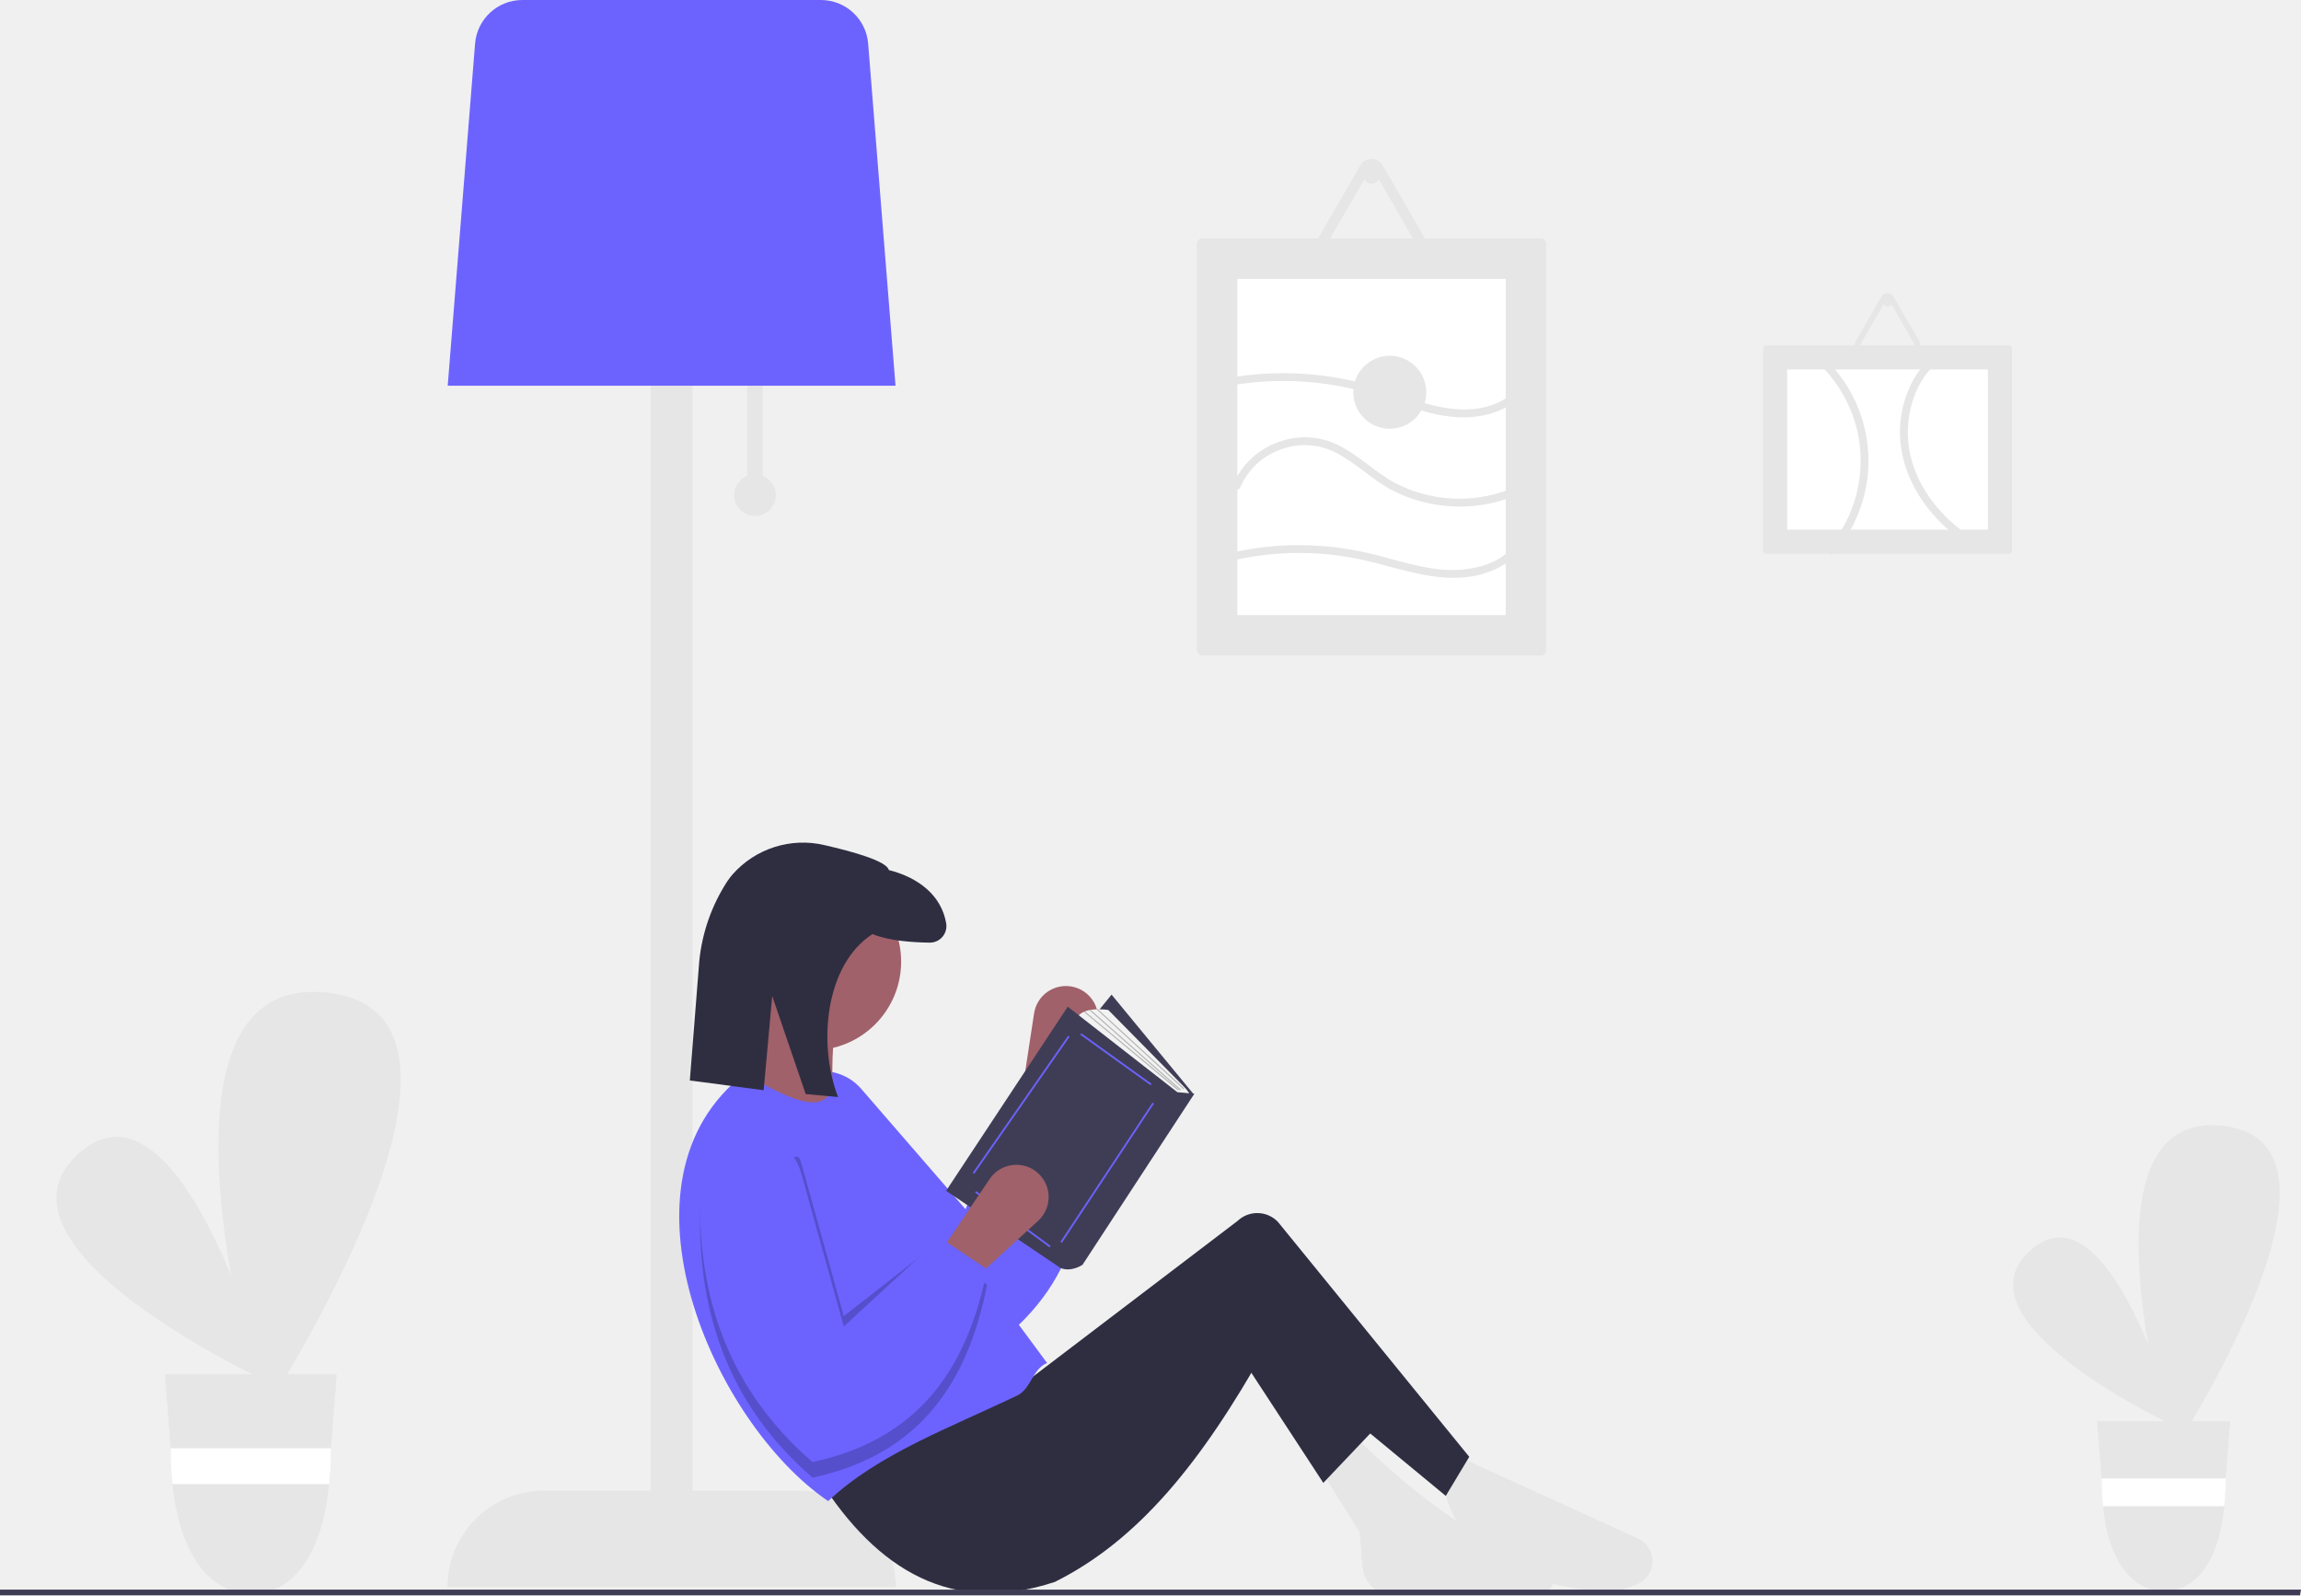
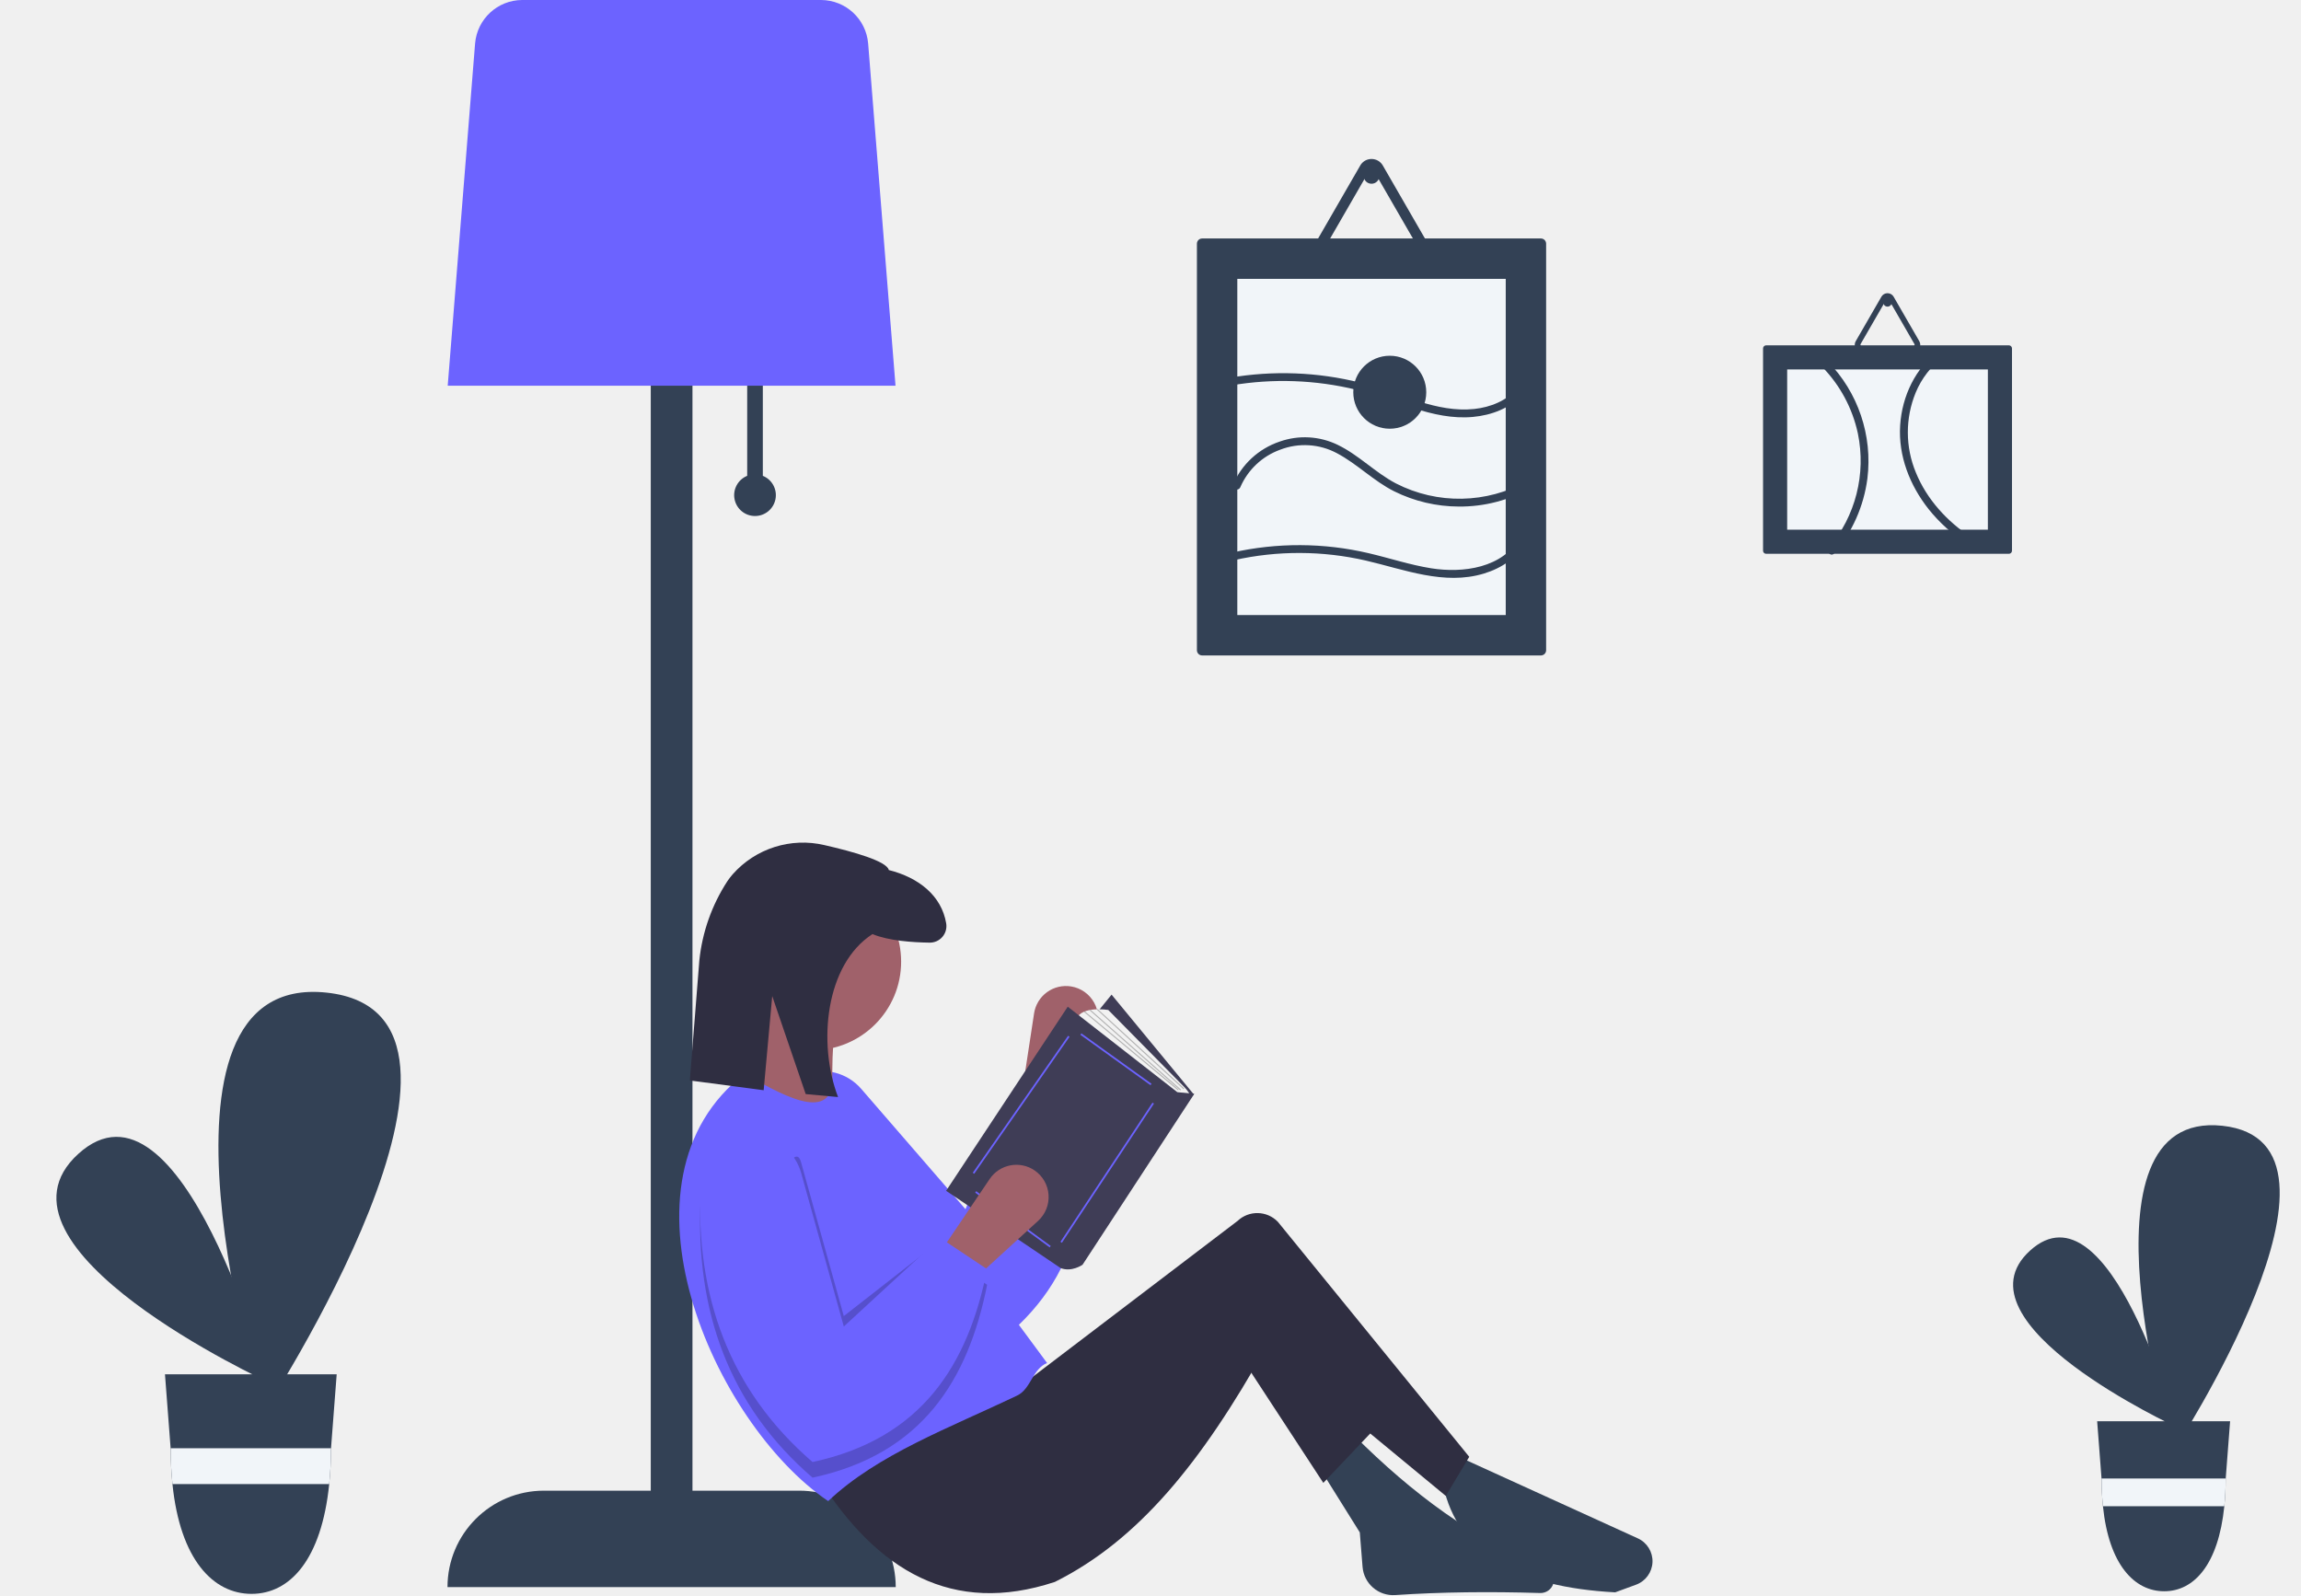
- <svg xmlns="http://www.w3.org/2000/svg" id="a90b5256-b423-42d1-825d-5fdc0dc55c5f" data-name="Layer 1" width="882.951" height="612.148" viewBox="0 0 882.951 612.148">
-   <path d="M261.421,674.244s-112.306-51.7-72.853-87.552S261.421,674.244,261.421,674.244Z" transform="translate(-158.5244 -143.926)" fill="#e6e6e6" />
-   <path d="M259.466,686.308s-51.62-169.606,24.392-161.495S259.466,686.308,259.466,686.308Z" transform="translate(-158.5244 -143.926)" fill="#e6e6e6" />
-   <path d="M221.829,671.266l2.167,28.372.034.49a130.356,130.356,0,0,0,.671,13.266c2.94,28.939,15.579,42.128,30.349,42.128s26.858-13.189,29.799-42.128a130.353,130.353,0,0,0,.671-13.266l.017-.396.009-.095L287.72,671.266Z" transform="translate(-158.5244 -143.926)" fill="#e6e6e6" />
-   <path d="M285.545,699.637l-.009.095-.017.396a130.353,130.353,0,0,1-.671,13.266H224.701a130.356,130.356,0,0,1-.671-13.266l-.034-.49Z" transform="translate(-158.5244 -143.926)" fill="#fff" />
-   <path d="M993.908,691.595s-86.949-40.027-56.404-67.784S993.908,691.595,993.908,691.595Z" transform="translate(-158.5244 -143.926)" fill="#e6e6e6" />
-   <path d="M992.395,700.935s-39.965-131.312,18.885-125.032S992.395,700.935,992.395,700.935Z" transform="translate(-158.5244 -143.926)" fill="#e6e6e6" />
-   <path d="M963.256,689.289l1.677,21.966.027.379a100.924,100.924,0,0,0,.519,10.271c2.276,22.405,12.061,32.616,23.497,32.616s20.794-10.211,23.071-32.616a100.921,100.921,0,0,0,.519-10.271l.013-.306.007-.073,1.684-21.966Z" transform="translate(-158.5244 -143.926)" fill="#e6e6e6" />
-   <path d="M1012.586,711.255l-.007.073-.013.306a100.921,100.921,0,0,1-.519,10.271H965.479a100.924,100.924,0,0,1-.519-10.271l-.027-.379Z" transform="translate(-158.5244 -143.926)" fill="#fff" />
-   <path d="M451.24,326.513V287.926h-6v38.587a8,8,0,1,0,6,0Z" transform="translate(-158.5244 -143.926)" fill="#e6e6e6" />
-   <path d="M465.24,715.926h-41v-498h-16v498H367.24A37,37,0,0,0,330.24,752.926v0h172V752.926A37,37,0,0,0,465.24,715.926Z" transform="translate(-158.5244 -143.926)" fill="#e6e6e6" />
+ <svg xmlns="http://www.w3.org/2000/svg" viewBox="0 0 882.951 612.148">
+   <style>
+         .gray-light {
+             fill: #F1F5F9;
+         }
+ 
+         .gray {
+             fill: #334155;
+         }
+   </style>
+   <path d="M261.421,674.244s-112.306-51.7-72.853-87.552S261.421,674.244,261.421,674.244Z" transform="translate(-158.5244 -143.926)" class="gray" />
+   <path d="M259.466,686.308s-51.62-169.606,24.392-161.495S259.466,686.308,259.466,686.308Z" transform="translate(-158.5244 -143.926)" class="gray" />
+   <path d="M221.829,671.266l2.167,28.372.034.49a130.356,130.356,0,0,0,.671,13.266c2.94,28.939,15.579,42.128,30.349,42.128s26.858-13.189,29.799-42.128a130.353,130.353,0,0,0,.671-13.266l.017-.396.009-.095L287.72,671.266Z" transform="translate(-158.5244 -143.926)" class="gray" />
+   <path d="M285.545,699.637l-.009.095-.017.396a130.353,130.353,0,0,1-.671,13.266H224.701a130.356,130.356,0,0,1-.671-13.266l-.034-.49Z" transform="translate(-158.5244 -143.926)" class="gray-light" />
+   <path d="M993.908,691.595s-86.949-40.027-56.404-67.784S993.908,691.595,993.908,691.595Z" transform="translate(-158.5244 -143.926)" class="gray" />
+   <path d="M992.395,700.935s-39.965-131.312,18.885-125.032S992.395,700.935,992.395,700.935Z" transform="translate(-158.5244 -143.926)" class="gray" />
+   <path d="M963.256,689.289l1.677,21.966.027.379a100.924,100.924,0,0,0,.519,10.271c2.276,22.405,12.061,32.616,23.497,32.616s20.794-10.211,23.071-32.616a100.921,100.921,0,0,0,.519-10.271l.013-.306.007-.073,1.684-21.966Z" transform="translate(-158.5244 -143.926)" class="gray" />
+   <path d="M1012.586,711.255l-.007.073-.013.306a100.921,100.921,0,0,1-.519,10.271H965.479a100.924,100.924,0,0,1-.519-10.271l-.027-.379Z" transform="translate(-158.5244 -143.926)" class="gray-light" />
+   <path d="M451.24,326.513V287.926h-6v38.587a8,8,0,1,0,6,0Z" transform="translate(-158.5244 -143.926)" class="gray" />
+   <path d="M465.24,715.926h-41v-498h-16v498H367.24A37,37,0,0,0,330.24,752.926v0h172V752.926A37,37,0,0,0,465.24,715.926Z" transform="translate(-158.5244 -143.926)" class="gray" />
  <path d="M330.323,291.926h171.834L491.65,160.586A18.198,18.198,0,0,0,473.604,143.926H358.877a18.198,18.198,0,0,0-18.046,16.66Z" transform="translate(-158.5244 -143.926)" fill="#6c63ff" />
  <path d="M569.58,522.446h0a12.37,12.37,0,0,0-14.258,10.339l-4.838,31.749,16.46,4.366,12.061-29.581A12.37,12.37,0,0,0,569.58,522.446Z" transform="translate(-158.5244 -143.926)" fill="#a0616a" />
  <path d="M569.272,564.474c9.135,36.302,5.203,69.506-28.812,95.576-40.799-11.247-67.935-38.382-84.491-77.818a19.684,19.684,0,0,1,11.353-26.092h0a19.674,19.674,0,0,1,21.659,5.582l40.031,46.204,18.78-46.589Z" transform="translate(-158.5244 -143.926)" fill="#6c63ff" />
-   <path d="M778.312,754.933c-37.253-1.979-60.395-14.77-66-41l6-11L787.007,734.227a9.609,9.609,0,0,1-.676,17.766Z" transform="translate(-158.5244 -143.926)" fill="#e6e6e6" />
-   <path d="M749.527,755.196c-19.356-.586-37.97-.404-55.608.79a11.781,11.781,0,0,1-12.547-10.816l-1.059-13.237-15-24,13-13c21.847,21.759,45.807,40.035,74.263,50.899A5.132,5.132,0,0,1,749.527,755.196Z" transform="translate(-158.5244 -143.926)" fill="#e6e6e6" />
+   <path d="M778.312,754.933c-37.253-1.979-60.395-14.77-66-41l6-11L787.007,734.227a9.609,9.609,0,0,1-.676,17.766Z" transform="translate(-158.5244 -143.926)" class="gray" />
+   <path d="M749.527,755.196c-19.356-.586-37.97-.404-55.608.79a11.781,11.781,0,0,1-12.547-10.816l-1.059-13.237-15-24,13-13c21.847,21.759,45.807,40.035,74.263,50.899A5.132,5.132,0,0,1,749.527,755.196Z" transform="translate(-158.5244 -143.926)" class="gray" />
  <path d="M644.312,660.933c-24.716,44.226-49.025,74.04-81,90-39.339,12.984-68.09-4.218-90.5-39.5l65-43,9.5,9.5,86.098-65.518a10.993,10.993,0,0,1,15.464.344l73.438,90.174-9,15Z" transform="translate(-158.5244 -143.926)" fill="#2f2e41" />
  <polygon points="507.788 569.007 473.788 517.007 481.788 502.007 526.788 549.007 507.788 569.007" fill="#2f2e41" />
  <circle cx="311.788" cy="369.007" r="34" fill="#a0616a" />
  <path d="M479.312,575.933l-38-13a47.195,47.195,0,0,0,7-30h31C477.55,548.191,477.285,562.663,479.312,575.933Z" transform="translate(-158.5244 -143.926)" fill="#a0616a" />
  <path d="M560.312,666.933c-5.697,2.339-6.113,9.923-11.5,12.5-26.04,12.459-53.589,22.568-72.5,40.5-44.193-30.01-85.155-123.218-32-164,18.144,10.617,34.351,18.215,34,0Z" transform="translate(-158.5244 -143.926)" fill="#6c63ff" />
  <path d="M537.312,626.933l-18.5-6.5-36.5,28.5-16.362-58.903c-1.135-4.085-2.974-2.015-5.614.823a19.664,19.664,0,0,0-33.002,13.557c-1.946,42.726,10.938,78.874,42.978,106.523,41.907-8.973,59.692-37.286,67-74l-1.981-1.321Q536.426,631.356,537.312,626.933Z" transform="translate(-158.5244 -143.926)" opacity="0.2" />
  <path d="M474.887,468.207c11.215,2.562,23.98,6.193,24.696,9.567,11.537,2.907,20.245,9.871,22.023,20.487a6.358,6.358,0,0,1-6.378,7.373c-6.274-.081-15.692-.682-21.912-3.279-18.067,11.641-21.099,41.918-13.209,62.528l-12.416-1.138-12.845-37.602L451.564,562.266l-28.333-3.746,3.649-46.065a68.631,68.631,0,0,1,10.778-30.433,25.92,25.92,0,0,1,2.028-2.627A36.011,36.011,0,0,1,474.887,468.207Z" transform="translate(-158.5244 -143.926)" fill="#2f2e41" />
  <polygon points="380.285 438.428 411.402 475.011 458.078 419.925 426.54 381.659 380.285 438.428" fill="#3f3d56" />
  <path d="M608.613,565.113,571.608,534.837c2.103-5.046,12.195-3.364,12.195-3.364l28.966,29.366a15.851,15.851,0,0,1,2.571,3.433h0Z" transform="translate(-158.5244 -143.926)" fill="#f2f2f2" />
  <path d="M610.295,563.01,568.244,530.211l-46.676,70.645L565.511,630.501c4.205,1.682,8.41-1.262,8.41-1.262L616.812,563.641Z" transform="translate(-158.5244 -143.926)" fill="#3f3d56" />
  <rect x="586.406" y="533.824" width="0.681" height="33.143" transform="translate(-361.1363 561.7738) rotate(-54.2997)" fill="#6c63ff" />
  <rect x="551.368" y="593.577" width="64.029" height="0.682" transform="translate(-392.3398 608.9271) rotate(-56.51868)" fill="#6c63ff" />
  <rect x="546.878" y="594.043" width="0.682" height="35.492" transform="translate(-428.3845 546.0667) rotate(-53.65594)" fill="#6c63ff" />
  <rect x="518.352" y="567.505" width="64.041" height="0.681" transform="translate(-388.6277 551.2639) rotate(-55.16206)" fill="#6c63ff" />
  <rect x="595.97" y="523.898" width="0.42" height="45.164" transform="translate(-368.0795 472.2771) rotate(-47.45516)" fill="#b3b3b3" />
  <rect x="593.952" y="523.631" width="0.421" height="46.389" transform="translate(-367.5248 486.4258) rotate(-48.56153)" fill="#b3b3b3" />
  <rect x="592.443" y="523.638" width="0.421" height="46.997" transform="translate(-365.6135 508.1316) rotate(-50.18727)" fill="#b3b3b3" />
  <path d="M555.606,593.094h0a12.37,12.37,0,0,0-17.314,3.229l-17.98,26.61,13,11,23.576-21.555A12.37,12.37,0,0,0,555.606,593.094Z" transform="translate(-158.5244 -143.926)" fill="#a0616a" />
  <path d="M537.312,630.933c-7.308,36.714-25.093,65.027-67,74-32.04-27.65-44.925-63.797-42.978-106.523A19.684,19.684,0,0,1,448.776,579.702h0a19.674,19.674,0,0,1,17.175,14.327l16.362,58.903,36.937-34.042Z" transform="translate(-158.5244 -143.926)" fill="#6c63ff" />
-   <polygon points="882.556 612.148 0 612.148 0 609.966 882.951 609.966 882.556 612.148" fill="#3f3d56" />
-   <path d="M619.812,235.433a2.002,2.002,0,0,0-2,2v156a2.002,2.002,0,0,0,2,2h130a2.002,2.002,0,0,0,2-2v-156a2.002,2.002,0,0,0-2-2Z" transform="translate(-158.5244 -143.926)" fill="#e6e6e6" />
-   <path d="M633.312,379.933h103v-129h-103Z" transform="translate(-158.5244 -143.926)" fill="#fff" />
-   <path d="M836.245,276.433a1.195,1.195,0,0,0-1.194,1.194V355.239a1.195,1.195,0,0,0,1.194,1.194h93.134a1.195,1.195,0,0,0,1.194-1.194V277.627a1.195,1.195,0,0,0-1.194-1.194Z" transform="translate(-158.5244 -143.926)" fill="#e6e6e6" />
-   <path d="M844.305,285.687V347.179h77.015V285.687Z" transform="translate(-158.5244 -143.926)" fill="#fff" />
-   <path d="M702.999,246.433h-36.373a4.989,4.989,0,0,1-4.33-7.5l18.187-31.5c.015-.026.03-.052.045-.078a4.941,4.941,0,0,1,3.787-2.398l.026-.002c.155-.014.313-.021.472-.021a4.949,4.949,0,0,1,4.33,2.5l18.187,31.5a5,5,0,0,1-4.33,7.5ZM665.622,241.428a1.028,1.028,0,0,0,.138.505.983.983,0,0,0,.866.5h36.373a.982.982,0,0,0,.866-.5,1.027,1.027,0,0,0,.138-.504.985.985,0,0,0-.138-.495l-18.187-31.5a1,1,0,0,0-1.732,0l-18.187,31.5A.981.981,0,0,0,665.622,241.428Z" transform="translate(-158.5244 -143.926)" fill="#e6e6e6" />
-   <circle cx="526.288" cy="67.507" r="3" fill="#e6e6e6" />
-   <path d="M892.673,278.933H872.952a2.705,2.705,0,0,1-2.348-4.066l9.86-17.078.025-.042a2.679,2.679,0,0,1,2.053-1.3l.014-.001c.084-.008.17-.012.256-.012a2.683,2.683,0,0,1,2.348,1.355l9.86,17.078a2.711,2.711,0,0,1-2.348,4.066Zm-20.265-2.713a.557.557,0,0,0,.075.274.533.533,0,0,0,.47.271H892.673a.533.533,0,0,0,.47-.271.557.557,0,0,0,.075-.273.534.534,0,0,0-.075-.268L883.282,258.873a.542.542,0,0,0-.939,0L872.483,275.951A.532.532,0,0,0,872.408,276.219Z" transform="translate(-158.5244 -143.926)" fill="#e6e6e6" />
-   <circle cx="724.288" cy="116.031" r="1.627" fill="#e6e6e6" />
-   <path d="M634.491,330.814a26.49,26.49,0,0,1,15.262-14.327,26.181,26.181,0,0,1,21.812,1.357c7.804,4.142,14.043,10.653,21.968,14.617a56.179,56.179,0,0,0,24.786,5.839,55.478,55.478,0,0,0,27.793-7.214,1.501,1.501,0,0,0-1.514-2.59,53.343,53.343,0,0,1-50.43.925c-7.951-4.169-14.251-10.901-22.351-14.807a28.88,28.88,0,0,0-22.231-1.248,29.846,29.846,0,0,0-17.988,16.651c-.728,1.787,2.173,2.565,2.893.798Z" transform="translate(-158.5244 -143.926)" fill="#e6e6e6" />
-   <path d="M632.12,358.857a114.204,114.204,0,0,1,50.54.175c14.766,3.424,30.009,9.585,45.234,4.99,6.802-2.053,13.035-6.158,16.53-12.477.935-1.691-1.655-3.206-2.59-1.514-6.579,11.897-21.992,13.904-34.166,11.952-8.134-1.304-15.974-3.92-23.98-5.791a116.877,116.877,0,0,0-52.364-.228c-1.883.421-1.086,3.313.798,2.893Z" transform="translate(-158.5244 -143.926)" fill="#e6e6e6" />
-   <path d="M631.039,291.798a118.628,118.628,0,0,1,48.042,1.709c14.695,3.6,29.059,11.826,44.597,10.405,7.194-.658,14.316-3.303,19.203-8.807,1.278-1.439-.836-3.569-2.121-2.121-4.216,4.747-10.288,7.208-16.519,7.873-7.182.766-14.238-.722-21.074-2.836-7.566-2.34-14.917-5.305-22.609-7.239a121.499,121.499,0,0,0-50.316-1.877c-1.899.324-1.094,3.216.798,2.893Z" transform="translate(-158.5244 -143.926)" fill="#e6e6e6" />
-   <path d="M857.716,284.674a52.3,52.3,0,0,1,13.722,25.587,51.655,51.655,0,0,1-11.168,43.861c-1.243,1.463.869,3.596,2.121,2.121a55.414,55.414,0,0,0,12.699-28.673,54.693,54.693,0,0,0-15.253-45.018c-1.354-1.381-3.475.741-2.121,2.121Z" transform="translate(-158.5244 -143.926)" fill="#e6e6e6" />
-   <path d="M902.727,278.272c-9.194,6.743-14.341,17.627-15.065,28.885-.754,11.713,3.714,23.026,10.907,32.12a62.463,62.463,0,0,0,14.848,13.404c1.62,1.06,3.125-1.536,1.514-2.59-9.185-6.01-17.044-14.546-21.217-24.791a40.117,40.117,0,0,1-.087-30.738,32.842,32.842,0,0,1,10.614-13.7c1.541-1.13.046-3.735-1.514-2.59Z" transform="translate(-158.5244 -143.926)" fill="#e6e6e6" />
-   <circle cx="533.288" cy="150.507" r="14" fill="#e6e6e6" />
+   <path d="M619.812,235.433a2.002,2.002,0,0,0-2,2v156a2.002,2.002,0,0,0,2,2h130a2.002,2.002,0,0,0,2-2v-156a2.002,2.002,0,0,0-2-2Z" transform="translate(-158.5244 -143.926)" class="gray" />
+   <path d="M633.312,379.933h103v-129h-103Z" transform="translate(-158.5244 -143.926)" class="gray-light" />
+   <path d="M836.245,276.433a1.195,1.195,0,0,0-1.194,1.194V355.239a1.195,1.195,0,0,0,1.194,1.194h93.134a1.195,1.195,0,0,0,1.194-1.194V277.627a1.195,1.195,0,0,0-1.194-1.194Z" transform="translate(-158.5244 -143.926)" class="gray" />
+   <path d="M844.305,285.687V347.179h77.015V285.687Z" transform="translate(-158.5244 -143.926)" class="gray-light" />
+   <path d="M702.999,246.433h-36.373a4.989,4.989,0,0,1-4.33-7.5l18.187-31.5c.015-.026.03-.052.045-.078a4.941,4.941,0,0,1,3.787-2.398l.026-.002c.155-.014.313-.021.472-.021a4.949,4.949,0,0,1,4.33,2.5l18.187,31.5a5,5,0,0,1-4.33,7.5ZM665.622,241.428a1.028,1.028,0,0,0,.138.505.983.983,0,0,0,.866.5h36.373a.982.982,0,0,0,.866-.5,1.027,1.027,0,0,0,.138-.504.985.985,0,0,0-.138-.495l-18.187-31.5a1,1,0,0,0-1.732,0l-18.187,31.5A.981.981,0,0,0,665.622,241.428Z" transform="translate(-158.5244 -143.926)" class="gray" />
+   <circle cx="526.288" cy="67.507" r="3" class="gray" />
+   <path d="M892.673,278.933H872.952a2.705,2.705,0,0,1-2.348-4.066l9.86-17.078.025-.042a2.679,2.679,0,0,1,2.053-1.3l.014-.001c.084-.008.17-.012.256-.012a2.683,2.683,0,0,1,2.348,1.355l9.86,17.078a2.711,2.711,0,0,1-2.348,4.066Zm-20.265-2.713a.557.557,0,0,0,.075.274.533.533,0,0,0,.47.271H892.673a.533.533,0,0,0,.47-.271.557.557,0,0,0,.075-.273.534.534,0,0,0-.075-.268L883.282,258.873a.542.542,0,0,0-.939,0L872.483,275.951A.532.532,0,0,0,872.408,276.219Z" transform="translate(-158.5244 -143.926)" class="gray" />
+   <circle cx="724.288" cy="116.031" r="1.627" class="gray" />
+   <path d="M634.491,330.814a26.49,26.49,0,0,1,15.262-14.327,26.181,26.181,0,0,1,21.812,1.357c7.804,4.142,14.043,10.653,21.968,14.617a56.179,56.179,0,0,0,24.786,5.839,55.478,55.478,0,0,0,27.793-7.214,1.501,1.501,0,0,0-1.514-2.59,53.343,53.343,0,0,1-50.43.925c-7.951-4.169-14.251-10.901-22.351-14.807a28.88,28.88,0,0,0-22.231-1.248,29.846,29.846,0,0,0-17.988,16.651c-.728,1.787,2.173,2.565,2.893.798Z" transform="translate(-158.5244 -143.926)" class="gray" />
+   <path d="M632.12,358.857a114.204,114.204,0,0,1,50.54.175c14.766,3.424,30.009,9.585,45.234,4.99,6.802-2.053,13.035-6.158,16.53-12.477.935-1.691-1.655-3.206-2.59-1.514-6.579,11.897-21.992,13.904-34.166,11.952-8.134-1.304-15.974-3.92-23.98-5.791a116.877,116.877,0,0,0-52.364-.228c-1.883.421-1.086,3.313.798,2.893Z" transform="translate(-158.5244 -143.926)" class="gray" />
+   <path d="M631.039,291.798a118.628,118.628,0,0,1,48.042,1.709c14.695,3.6,29.059,11.826,44.597,10.405,7.194-.658,14.316-3.303,19.203-8.807,1.278-1.439-.836-3.569-2.121-2.121-4.216,4.747-10.288,7.208-16.519,7.873-7.182.766-14.238-.722-21.074-2.836-7.566-2.34-14.917-5.305-22.609-7.239a121.499,121.499,0,0,0-50.316-1.877c-1.899.324-1.094,3.216.798,2.893Z" transform="translate(-158.5244 -143.926)" class="gray" />
+   <path d="M857.716,284.674a52.3,52.3,0,0,1,13.722,25.587,51.655,51.655,0,0,1-11.168,43.861c-1.243,1.463.869,3.596,2.121,2.121a55.414,55.414,0,0,0,12.699-28.673,54.693,54.693,0,0,0-15.253-45.018c-1.354-1.381-3.475.741-2.121,2.121Z" transform="translate(-158.5244 -143.926)" class="gray" />
+   <path d="M902.727,278.272c-9.194,6.743-14.341,17.627-15.065,28.885-.754,11.713,3.714,23.026,10.907,32.12a62.463,62.463,0,0,0,14.848,13.404c1.62,1.06,3.125-1.536,1.514-2.59-9.185-6.01-17.044-14.546-21.217-24.791a40.117,40.117,0,0,1-.087-30.738,32.842,32.842,0,0,1,10.614-13.7c1.541-1.13.046-3.735-1.514-2.59Z" transform="translate(-158.5244 -143.926)" class="gray" />
+   <circle cx="533.288" cy="150.507" r="14" class="gray" />
</svg>
